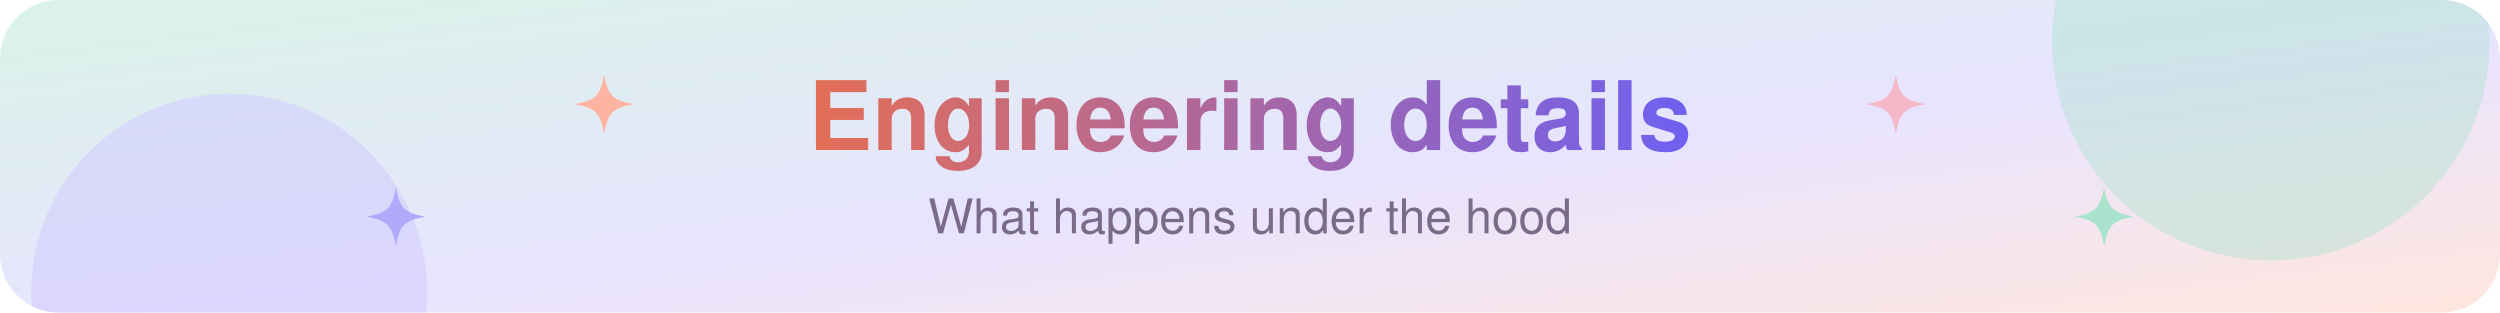
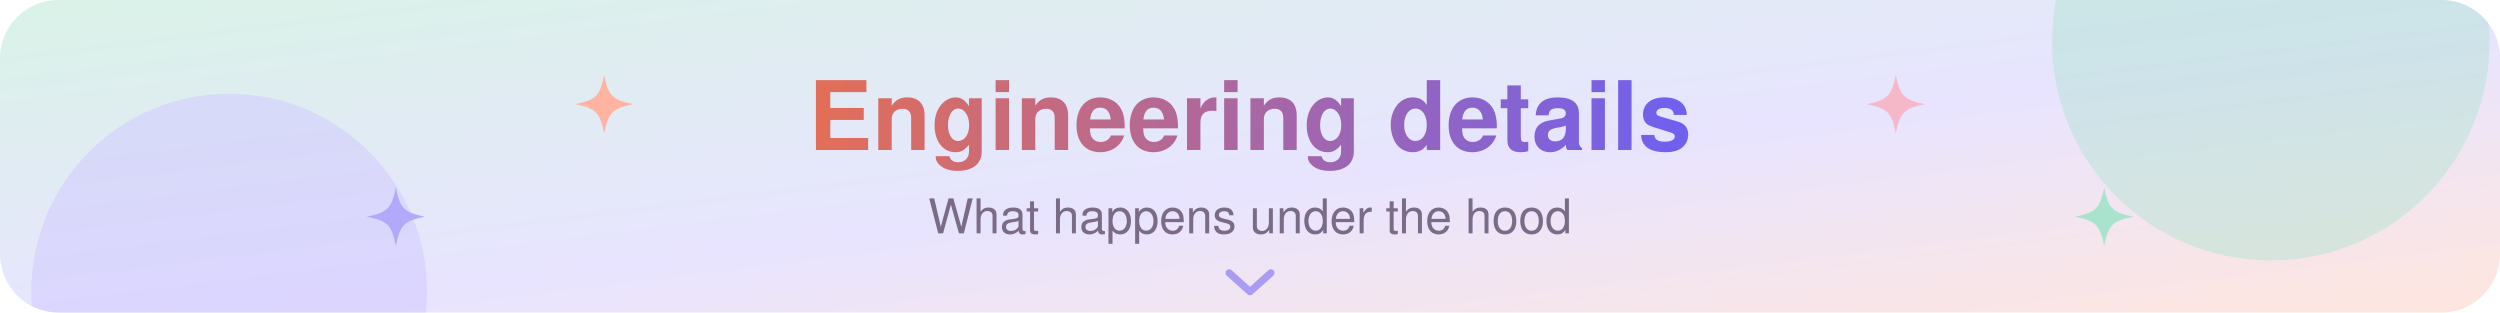
<svg xmlns="http://www.w3.org/2000/svg" viewBox="0 0 1200 150" width="1200" height="150" role="img" aria-label="Engineering details">
  <defs>
    <linearGradient id="bg" x1="0" y1="0" x2="1" y2="1">
      <stop offset="0" stop-color="#D9F3E7" />
      <stop offset=".55" stop-color="#E8E4FF" />
      <stop offset="1" stop-color="#FFE6DE" />
    </linearGradient>
    <linearGradient id="t" x1="0" y1="0" x2="1" y2="0">
      <stop offset="0" stop-color="#E36E57" />
      <stop offset="1" stop-color="#6F60F0" />
    </linearGradient>
    <clipPath id="c">
      <rect width="1200" height="150" rx="28" />
    </clipPath>
    <path id="s" d="M0-14C2-4 4-2 14 0 4 2 2 4 0 14-2 4-4 2-14 0-4-2-2-4 0-14Z" />
    <path id="pin" d="M0 0C-5-9-22-20-22-37a22 22 0 0 1 44 0C22-20 5-9 0 0Z" />
  </defs>
  <style>
.blob{animation:drift 11s ease-in-out infinite alternate}.b2{animation-duration:14s;animation-direction:alternate-reverse}.b3{animation-duration:17s}
.bob{animation:bob 3.4s ease-in-out infinite}.d1{animation-delay:-.9s}.d2{animation-delay:-1.8s}.d3{animation-delay:-2.6s}
.walk{stroke-dasharray:3 15;animation:walk 3s linear infinite}
.tw{animation:tw 3.2s ease-in-out infinite}.t2{animation-delay:-1s}.t3{animation-delay:-2s}
.rise{animation:rise .9s ease-out both}.r2{animation-delay:.2s}
@keyframes drift{to{transform:translate(40px,-20px) scale(1.12)}}
@keyframes bob{0%,100%{transform:translateY(0)}50%{transform:translateY(-10px)}}
@keyframes walk{to{stroke-dashoffset:-54}}
@keyframes tw{0%,100%{opacity:.35}50%{opacity:1}}
@keyframes rise{from{opacity:0;transform:translateY(16px)}}
@media (prefers-reduced-motion:reduce){*{animation:none!important}}
</style>
  <g clip-path="url(#c)">
    <rect width="1200" height="150" fill="url(#bg)" />
    <circle class="blob" cx="110" cy="140" r="95" fill="#CFC8FF" opacity=".5" />
    <circle class="blob b2" cx="1090" cy="20" r="105" fill="#A9E3CD" opacity=".42" />
    <use class="tw" href="#s" x="290" y="50" fill="#FFB4A2" />
    <use class="tw t2" href="#s" x="190" y="104" fill="#B3A9FA" />
    <use class="tw t3" href="#s" x="910" y="50" fill="#F5B8C8" />
    <use class="tw" href="#s" x="1010" y="104" fill="#A9E3CD" />
    <g font-family="-apple-system,BlinkMacSystemFont,'Segoe UI',Helvetica,Arial,sans-serif" text-anchor="middle">
      <text x="600" y="72.0" font-size="46" font-weight="800" fill="url(#t)">Engineering details</text>
      <text x="600" y="112.0" font-size="23" fill="#7A6B88">What happens under the hood</text>
    </g>
+     <g transform="translate(600 136)">
+       <g class="bob">
+         <path d="M-10-5l10 9 10-9" fill="none" stroke="#6F60F0" stroke-opacity=".55" stroke-width="3.5" stroke-linecap="round" stroke-linejoin="round" />
+       </g>
+     </g>
  </g>
</svg>
